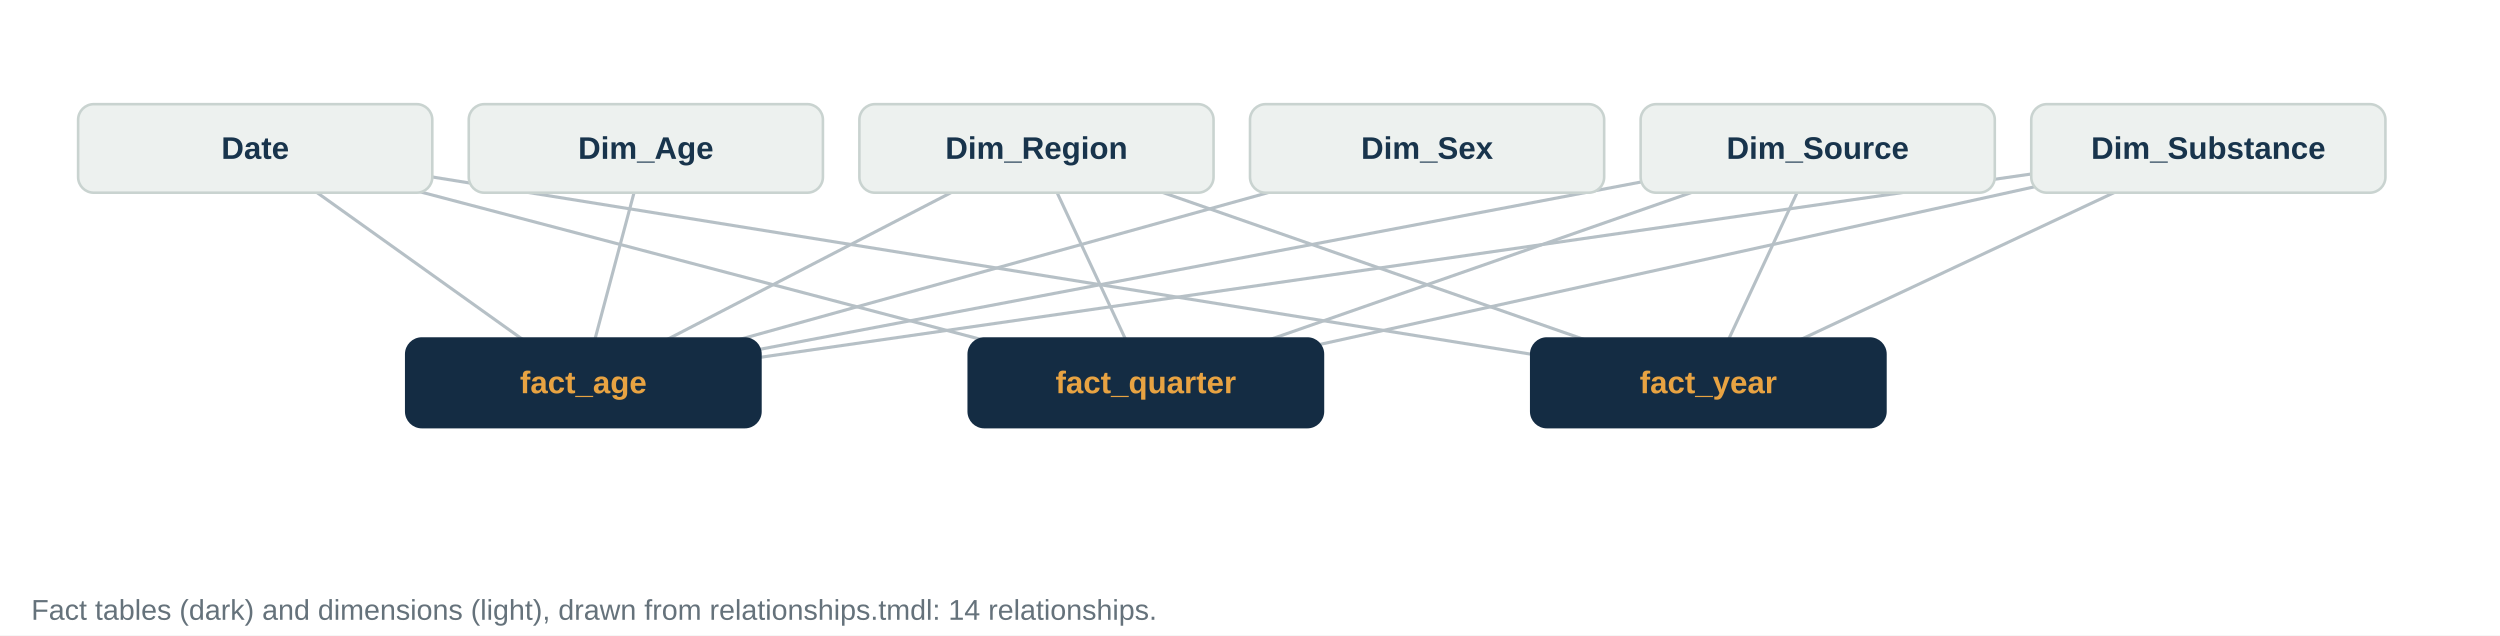
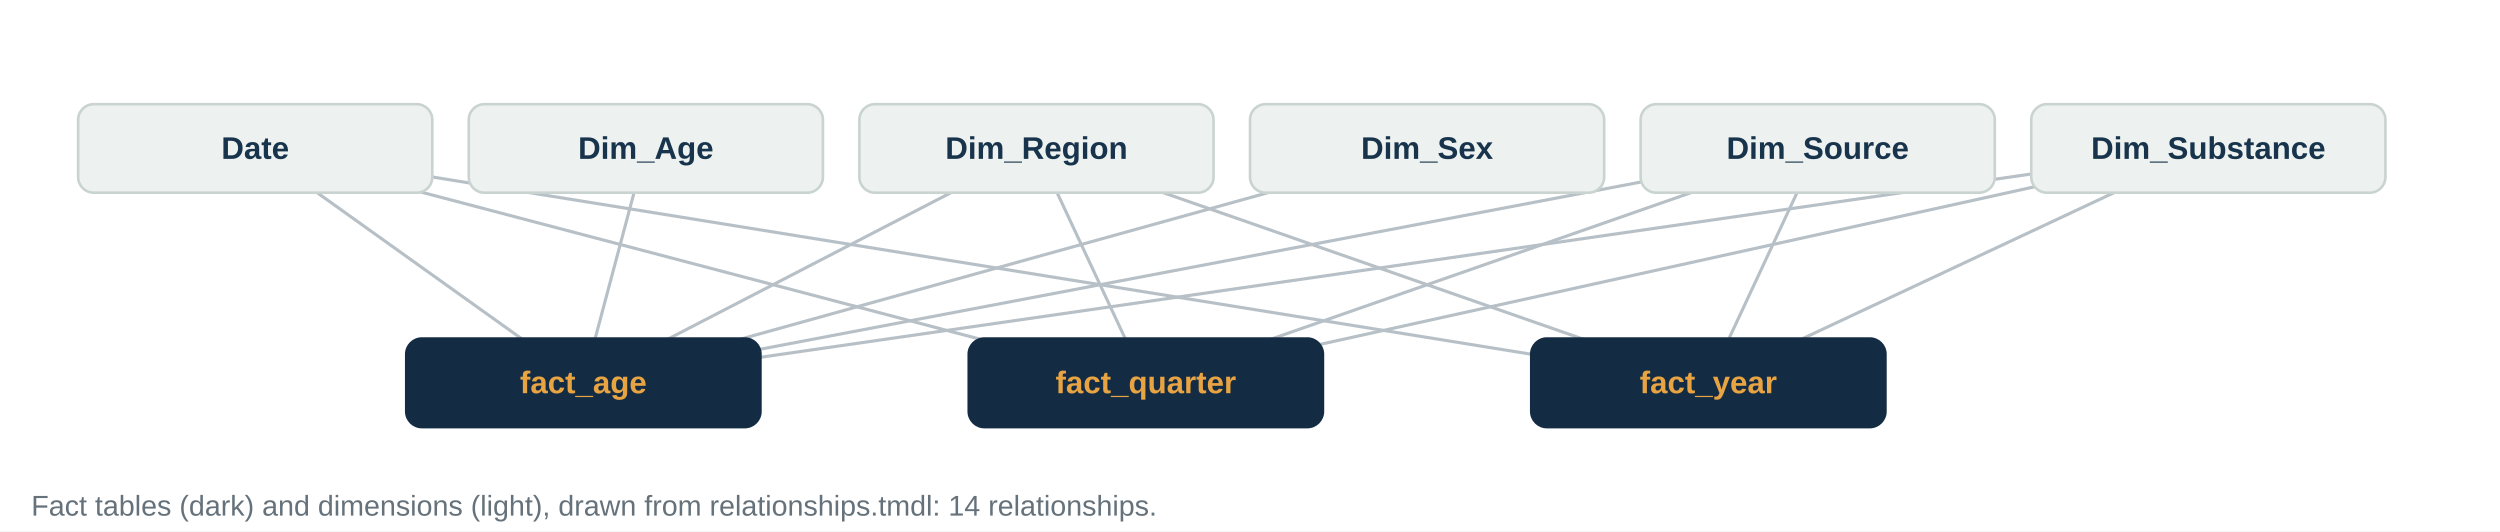
- <svg xmlns="http://www.w3.org/2000/svg" viewBox="0 0 960 244" role="img" aria-label="Star-schema diagram drawn from the model relationships">
+ <svg xmlns="http://www.w3.org/2000/svg" viewBox="0 0 960 204" role="img" aria-label="Star-schema diagram drawn from the model relationships">
  <rect width="100%" height="100%" fill="#fff" />
  <line x1="656" y1="147" x2="98" y2="57" stroke="#B6C0C6" stroke-width="1.2" />
  <line x1="656" y1="147" x2="698" y2="57" stroke="#B6C0C6" stroke-width="1.2" />
  <line x1="656" y1="147" x2="848" y2="57" stroke="#B6C0C6" stroke-width="1.2" />
  <line x1="656" y1="147" x2="398" y2="57" stroke="#B6C0C6" stroke-width="1.2" />
  <line x1="440" y1="147" x2="98" y2="57" stroke="#B6C0C6" stroke-width="1.2" />
  <line x1="440" y1="147" x2="698" y2="57" stroke="#B6C0C6" stroke-width="1.2" />
  <line x1="440" y1="147" x2="848" y2="57" stroke="#B6C0C6" stroke-width="1.2" />
  <line x1="440" y1="147" x2="398" y2="57" stroke="#B6C0C6" stroke-width="1.2" />
  <line x1="224" y1="147" x2="98" y2="57" stroke="#B6C0C6" stroke-width="1.2" />
  <line x1="224" y1="147" x2="698" y2="57" stroke="#B6C0C6" stroke-width="1.2" />
  <line x1="224" y1="147" x2="848" y2="57" stroke="#B6C0C6" stroke-width="1.2" />
  <line x1="224" y1="147" x2="398" y2="57" stroke="#B6C0C6" stroke-width="1.2" />
  <line x1="224" y1="147" x2="248" y2="57" stroke="#B6C0C6" stroke-width="1.2" />
  <line x1="224" y1="147" x2="548" y2="57" stroke="#B6C0C6" stroke-width="1.2" />
  <rect x="30" y="40" width="136" height="34" rx="6" fill="#EDF1EF" stroke="#C9D3D0" />
  <text x="98" y="61" text-anchor="middle" font-family="Segoe UI,Arial,sans-serif" font-size="12" font-weight="700" fill="#18344C">Date</text>
  <rect x="180" y="40" width="136" height="34" rx="6" fill="#EDF1EF" stroke="#C9D3D0" />
  <text x="248" y="61" text-anchor="middle" font-family="Segoe UI,Arial,sans-serif" font-size="12" font-weight="700" fill="#18344C">Dim_Age</text>
  <rect x="330" y="40" width="136" height="34" rx="6" fill="#EDF1EF" stroke="#C9D3D0" />
  <text x="398" y="61" text-anchor="middle" font-family="Segoe UI,Arial,sans-serif" font-size="12" font-weight="700" fill="#18344C">Dim_Region</text>
  <rect x="480" y="40" width="136" height="34" rx="6" fill="#EDF1EF" stroke="#C9D3D0" />
  <text x="548" y="61" text-anchor="middle" font-family="Segoe UI,Arial,sans-serif" font-size="12" font-weight="700" fill="#18344C">Dim_Sex</text>
  <rect x="630" y="40" width="136" height="34" rx="6" fill="#EDF1EF" stroke="#C9D3D0" />
  <text x="698" y="61" text-anchor="middle" font-family="Segoe UI,Arial,sans-serif" font-size="12" font-weight="700" fill="#18344C">Dim_Source</text>
  <rect x="780" y="40" width="136" height="34" rx="6" fill="#EDF1EF" stroke="#C9D3D0" />
  <text x="848" y="61" text-anchor="middle" font-family="Segoe UI,Arial,sans-serif" font-size="12" font-weight="700" fill="#18344C">Dim_Substance</text>
  <rect x="156" y="130" width="136" height="34" rx="6" fill="#142C43" stroke="#142C43" />
  <text x="224" y="151" text-anchor="middle" font-family="Segoe UI,Arial,sans-serif" font-size="12" font-weight="700" fill="#E8A342">fact_age</text>
  <rect x="372" y="130" width="136" height="34" rx="6" fill="#142C43" stroke="#142C43" />
  <text x="440" y="151" text-anchor="middle" font-family="Segoe UI,Arial,sans-serif" font-size="12" font-weight="700" fill="#E8A342">fact_quarter</text>
  <rect x="588" y="130" width="136" height="34" rx="6" fill="#142C43" stroke="#142C43" />
  <text x="656" y="151" text-anchor="middle" font-family="Segoe UI,Arial,sans-serif" font-size="12" font-weight="700" fill="#E8A342">fact_year</text>
-   <text x="12" y="238" font-family="Segoe UI,Arial,sans-serif" font-size="11" fill="#65727B">Fact tables (dark) and dimensions (light), drawn from relationships.tmdl: 14 relationships.</text>
+   <text x="12" y="198" font-family="Segoe UI,Arial,sans-serif" font-size="11" fill="#65727B">Fact tables (dark) and dimensions (light), drawn from relationships.tmdl: 14 relationships.</text>
</svg>
